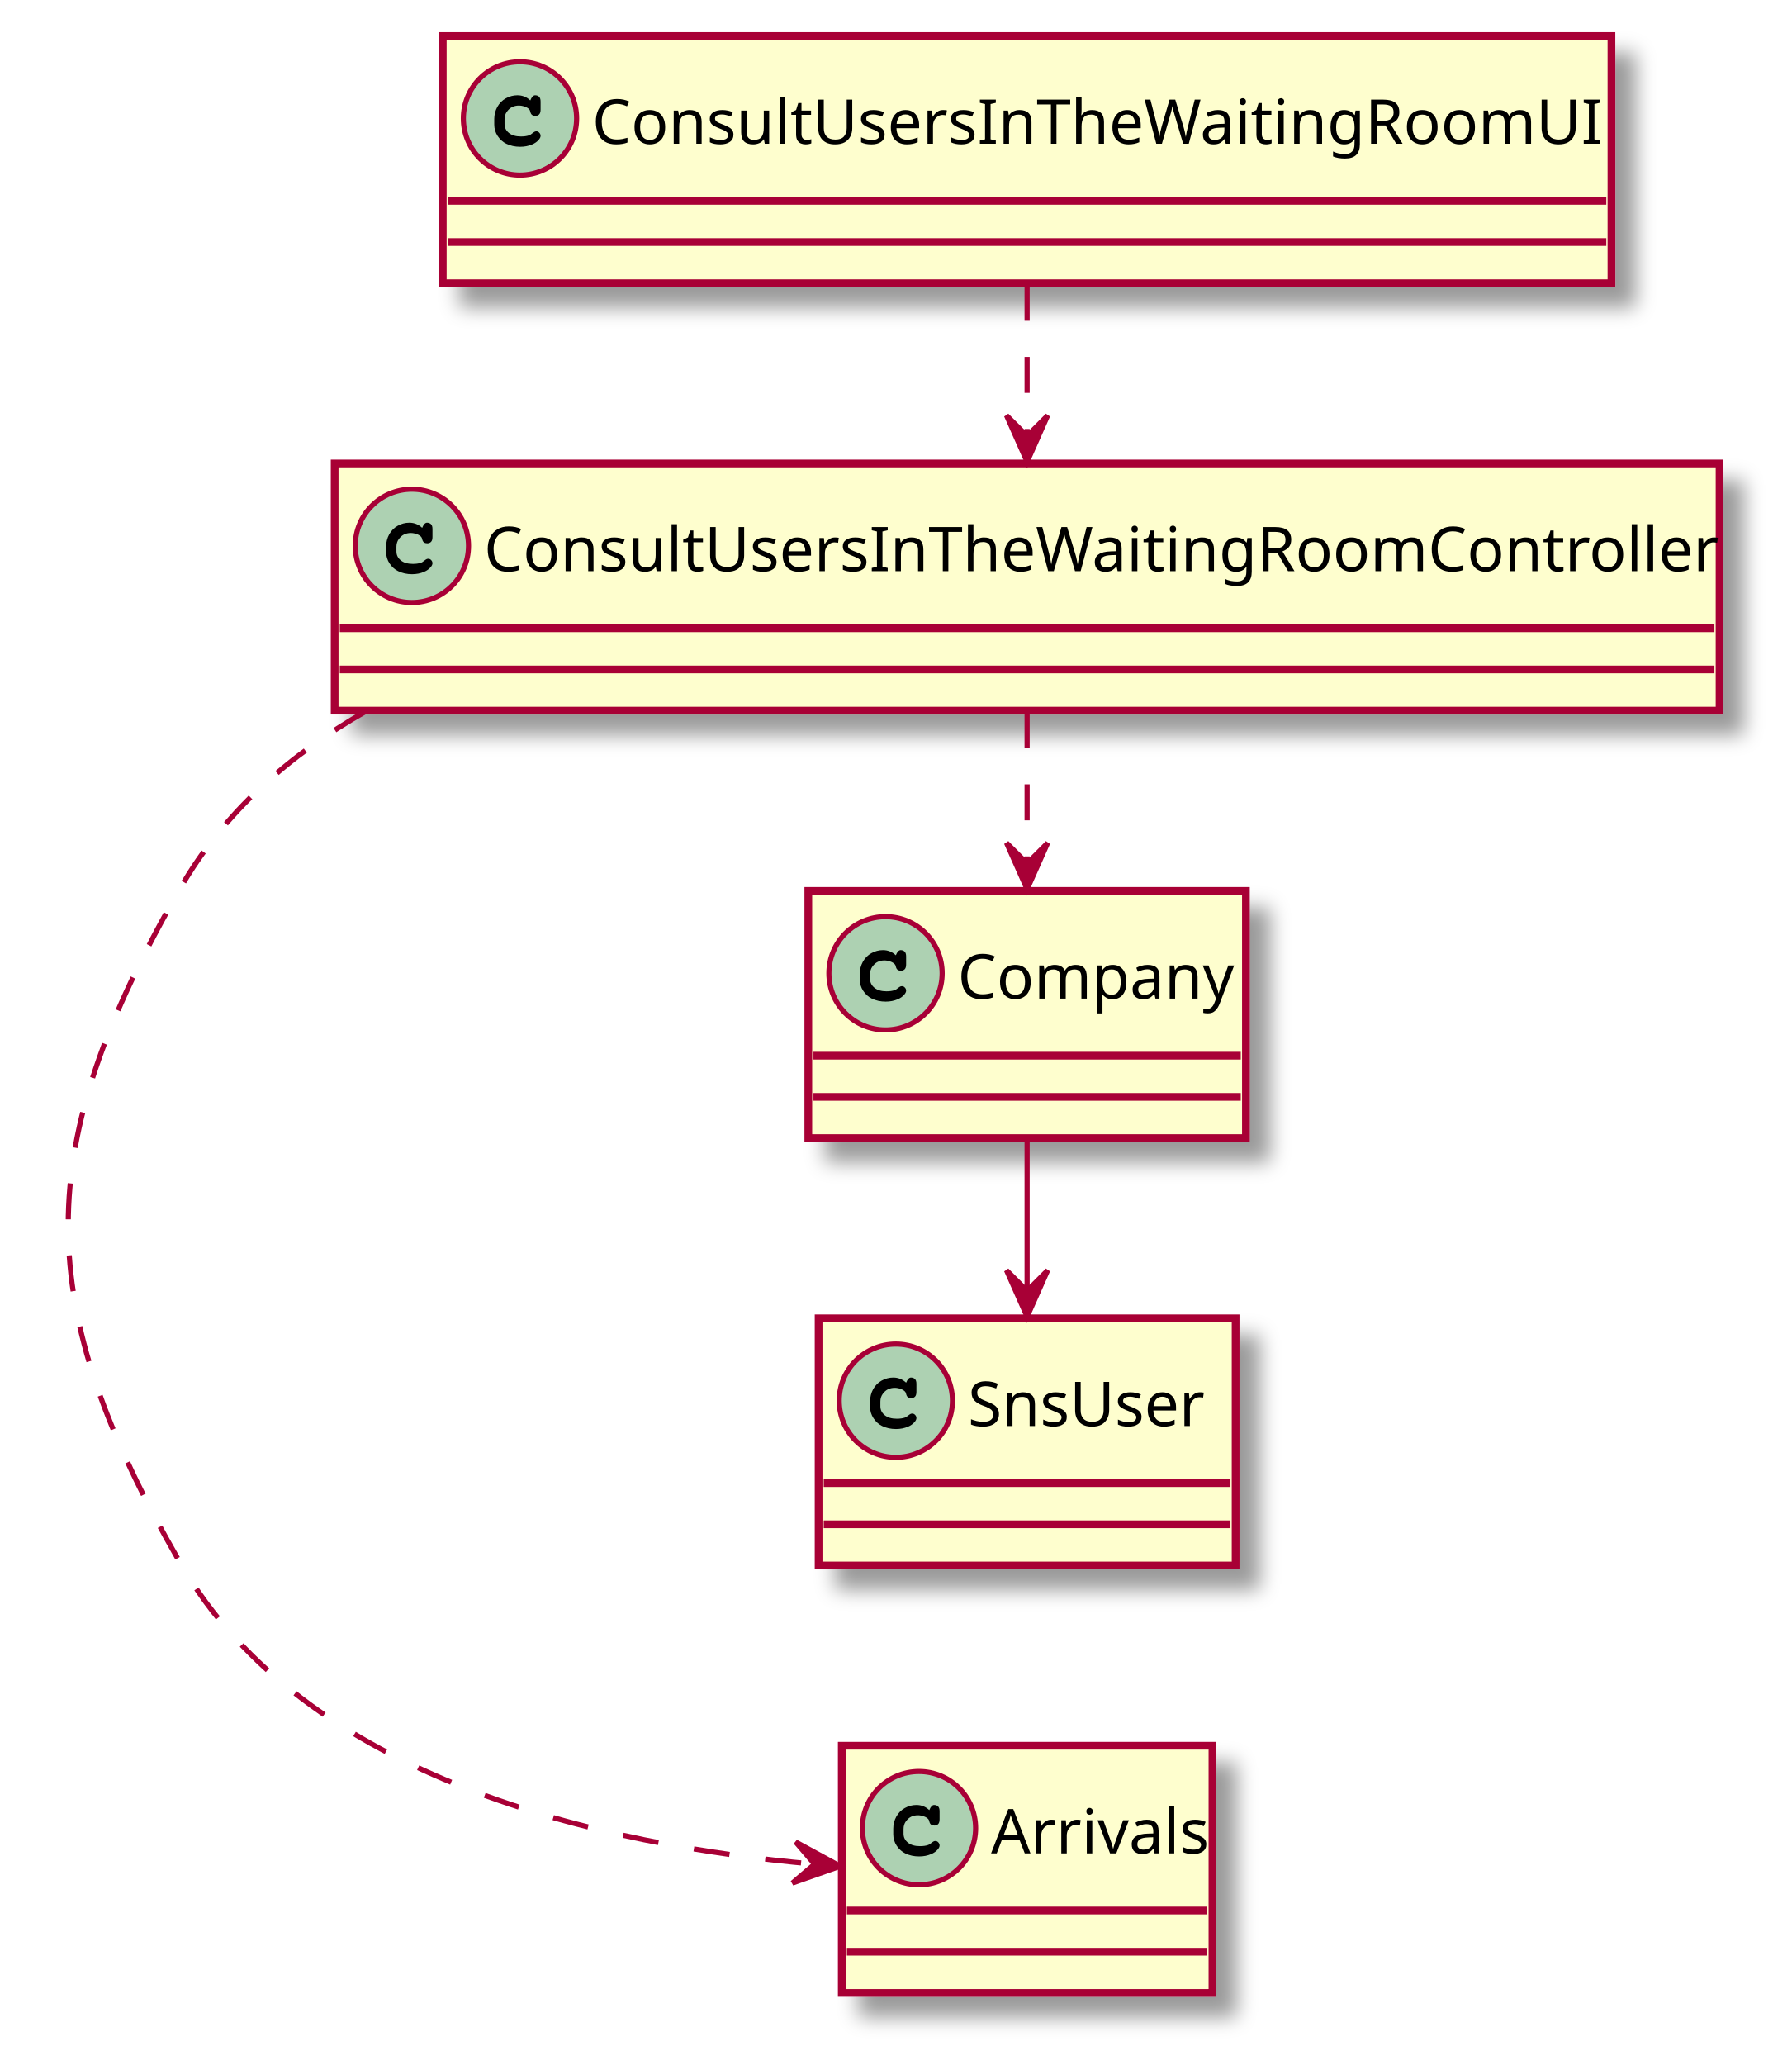
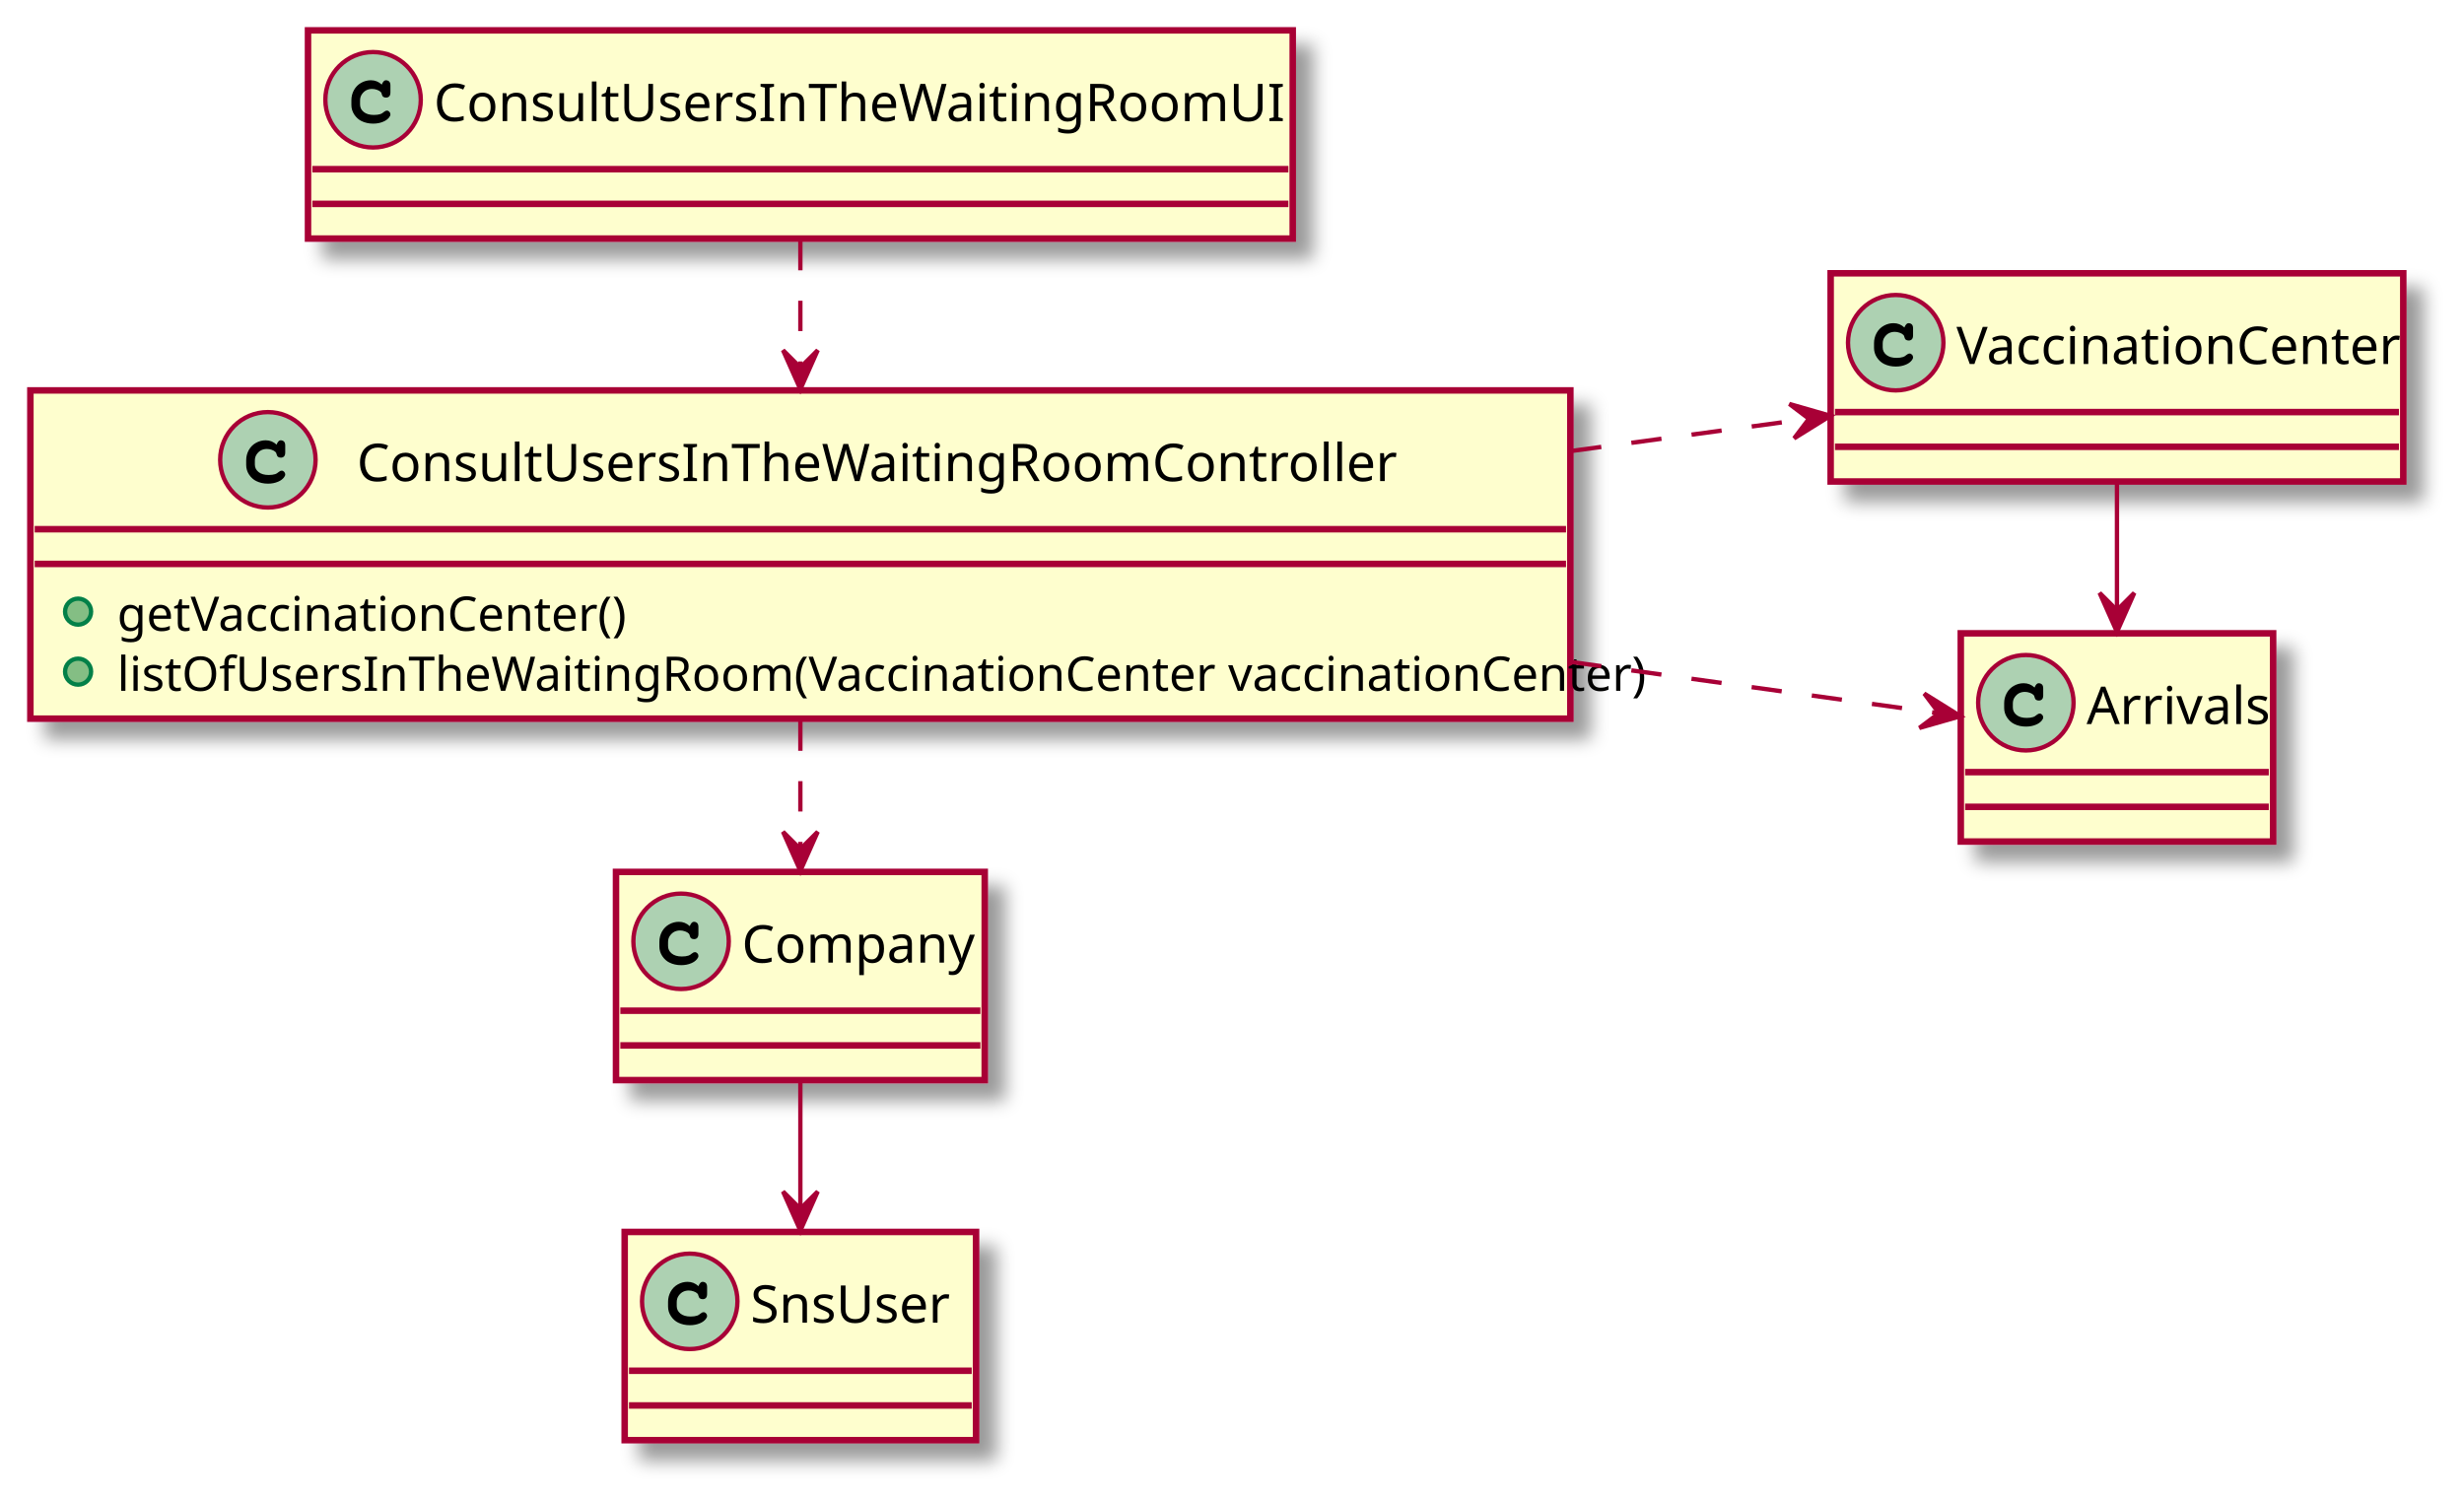
- <svg xmlns="http://www.w3.org/2000/svg" contentScriptType="application/ecmascript" contentStyleType="text/css" height="401px" preserveAspectRatio="none" style="width:348px;height:401px;background:#FFFFFF;" version="1.1" viewBox="0 0 348 401" width="348px" zoomAndPan="magnify">
+ <svg xmlns="http://www.w3.org/2000/svg" contentScriptType="application/ecmascript" contentStyleType="text/css" height="346px" preserveAspectRatio="none" style="width:568px;height:346px;background:#FFFFFF;" version="1.1" viewBox="0 0 568 346" width="568px" zoomAndPan="magnify">
  <defs>
-     <filter height="300%" id="f139f5d93s4x1e" width="300%" x="-1" y="-1">
+     <filter height="300%" id="f3w7mb5m9gmj7" width="300%" x="-1" y="-1">
      <feGaussianBlur result="blurOut" stdDeviation="2.0" />
      <feColorMatrix in="blurOut" result="blurOut2" type="matrix" values="0 0 0 0 0 0 0 0 0 0 0 0 0 0 0 0 0 0 .4 0" />
      <feOffset dx="4.0" dy="4.0" in="blurOut2" result="blurOut3" />
      <feBlend in="SourceGraphic" in2="blurOut3" mode="normal" />
    </filter>
  </defs>
  <g>
-     <rect codeLine="6" fill="#FEFECE" filter="url(#f139f5d93s4x1e)" height="48" id="ConsultUsersInTheWaitingRoomUI" style="stroke:#A80036;stroke-width:1.5;" width="227" x="86" y="7" />
-     <ellipse cx="101" cy="23" fill="#ADD1B2" rx="11" ry="11" style="stroke:#A80036;stroke-width:1.0;" />
-     <path d="M103,19.5 Q103.203,19 103.438,18.75 Q103.672,18.5 103.938,18.5 Q104.406,18.5 104.703,18.781 Q105,19.062 105,19.719 L105,21.281 Q105,21.938 104.719,22.219 Q104.438,22.5 104,22.5 Q103.609,22.5 103.359,22.328 Q103.109,22.156 103,21.703 Q102.953,21.391 102.781,21.219 Q102.469,20.891 101.906,20.703 Q101.344,20.5 100.781,20.5 Q100.078,20.5 99.484,20.781 Q98.906,21.062 98.453,21.688 Q98,22.312 98,23.172 L98,24.094 Q98,25.125 98.844,25.812 Q99.688,26.5 101.188,26.5 Q102.078,26.5 102.703,26.297 Q103.062,26.188 103.469,25.828 Q103.734,25.625 103.875,25.562 Q104.016,25.5 104.188,25.5 Q104.516,25.5 104.75,25.766 Q105,26.016 105,26.375 Q105,26.719 104.656,27.125 Q104.156,27.719 103.359,28.047 Q102.312,28.5 101.031,28.5 Q99.531,28.5 98.328,27.906 Q97.359,27.438 96.672,26.422 Q96,25.406 96,24.203 L96,23.109 Q96,21.859 96.594,20.766 Q97.203,19.672 98.25,19.094 Q99.312,18.5 100.5,18.5 Q101.219,18.5 101.844,18.75 Q102.469,19 103,19.5 Z " fill="#000000" />
-     <text fill="#000000" font-family="sans-serif" font-size="12" lengthAdjust="spacing" textLength="195" x="115" y="27.91">ConsultUsersInTheWaitingRoomUI</text>
-     <line style="stroke:#A80036;stroke-width:1.5;" x1="87" x2="312" y1="39" y2="39" />
-     <line style="stroke:#A80036;stroke-width:1.5;" x1="87" x2="312" y1="47" y2="47" />
-     <rect codeLine="8" fill="#FEFECE" filter="url(#f139f5d93s4x1e)" height="48" id="ConsultUsersInTheWaitingRoomController" style="stroke:#A80036;stroke-width:1.5;" width="269" x="65" y="90" />
-     <ellipse cx="80" cy="106" fill="#ADD1B2" rx="11" ry="11" style="stroke:#A80036;stroke-width:1.0;" />
-     <path d="M82,102.5 Q82.203,102 82.438,101.75 Q82.672,101.5 82.938,101.5 Q83.406,101.5 83.703,101.781 Q84,102.062 84,102.719 L84,104.281 Q84,104.938 83.719,105.219 Q83.438,105.5 83,105.5 Q82.609,105.5 82.359,105.328 Q82.109,105.156 82,104.703 Q81.953,104.391 81.781,104.219 Q81.469,103.891 80.906,103.703 Q80.344,103.5 79.781,103.5 Q79.078,103.5 78.484,103.781 Q77.906,104.062 77.453,104.688 Q77,105.312 77,106.172 L77,107.094 Q77,108.125 77.844,108.812 Q78.688,109.5 80.188,109.5 Q81.078,109.5 81.703,109.297 Q82.062,109.188 82.469,108.828 Q82.734,108.625 82.875,108.562 Q83.016,108.5 83.188,108.5 Q83.516,108.5 83.75,108.766 Q84,109.016 84,109.375 Q84,109.719 83.656,110.125 Q83.156,110.719 82.359,111.047 Q81.312,111.5 80.031,111.5 Q78.531,111.5 77.328,110.906 Q76.359,110.438 75.672,109.422 Q75,108.406 75,107.203 L75,106.109 Q75,104.859 75.594,103.766 Q76.203,102.672 77.25,102.094 Q78.312,101.5 79.5,101.5 Q80.219,101.5 80.844,101.75 Q81.469,102 82,102.5 Z " fill="#000000" />
-     <text fill="#000000" font-family="sans-serif" font-size="12" lengthAdjust="spacing" textLength="237" x="94" y="110.91">ConsultUsersInTheWaitingRoomController</text>
-     <line style="stroke:#A80036;stroke-width:1.5;" x1="66" x2="333" y1="122" y2="122" />
-     <line style="stroke:#A80036;stroke-width:1.5;" x1="66" x2="333" y1="130" y2="130" />
-     <rect codeLine="10" fill="#FEFECE" filter="url(#f139f5d93s4x1e)" height="48" id="Arrivals" style="stroke:#A80036;stroke-width:1.5;" width="72" x="163.5" y="339" />
-     <ellipse cx="178.5" cy="355" fill="#ADD1B2" rx="11" ry="11" style="stroke:#A80036;stroke-width:1.0;" />
-     <path d="M180.5,351.5 Q180.703,351 180.938,350.75 Q181.172,350.5 181.438,350.5 Q181.906,350.5 182.203,350.781 Q182.5,351.062 182.5,351.719 L182.5,353.281 Q182.5,353.938 182.219,354.219 Q181.938,354.5 181.5,354.5 Q181.109,354.5 180.859,354.328 Q180.609,354.156 180.5,353.703 Q180.453,353.391 180.281,353.219 Q179.969,352.891 179.406,352.703 Q178.844,352.5 178.281,352.5 Q177.578,352.5 176.984,352.781 Q176.406,353.062 175.953,353.688 Q175.5,354.312 175.5,355.172 L175.5,356.094 Q175.5,357.125 176.344,357.812 Q177.188,358.5 178.688,358.5 Q179.578,358.5 180.203,358.297 Q180.562,358.188 180.969,357.828 Q181.234,357.625 181.375,357.562 Q181.516,357.5 181.688,357.5 Q182.016,357.5 182.25,357.766 Q182.5,358.016 182.5,358.375 Q182.5,358.719 182.156,359.125 Q181.656,359.719 180.859,360.047 Q179.812,360.5 178.531,360.5 Q177.031,360.5 175.828,359.906 Q174.859,359.438 174.172,358.422 Q173.5,357.406 173.5,356.203 L173.5,355.109 Q173.5,353.859 174.094,352.766 Q174.703,351.672 175.75,351.094 Q176.812,350.5 178,350.5 Q178.719,350.5 179.344,350.75 Q179.969,351 180.5,351.5 Z " fill="#000000" />
-     <text fill="#000000" font-family="sans-serif" font-size="12" lengthAdjust="spacing" textLength="40" x="192.5" y="359.91">Arrivals</text>
-     <line style="stroke:#A80036;stroke-width:1.5;" x1="164.5" x2="234.5" y1="371" y2="371" />
-     <line style="stroke:#A80036;stroke-width:1.5;" x1="164.5" x2="234.5" y1="379" y2="379" />
-     <rect codeLine="12" fill="#FEFECE" filter="url(#f139f5d93s4x1e)" height="48" id="Company" style="stroke:#A80036;stroke-width:1.5;" width="85" x="157" y="173" />
-     <ellipse cx="172" cy="189" fill="#ADD1B2" rx="11" ry="11" style="stroke:#A80036;stroke-width:1.0;" />
-     <path d="M174,185.5 Q174.203,185 174.438,184.75 Q174.672,184.5 174.938,184.5 Q175.406,184.5 175.703,184.781 Q176,185.062 176,185.719 L176,187.281 Q176,187.938 175.719,188.219 Q175.438,188.5 175,188.5 Q174.609,188.5 174.359,188.328 Q174.109,188.156 174,187.703 Q173.953,187.391 173.781,187.219 Q173.469,186.891 172.906,186.703 Q172.344,186.5 171.781,186.5 Q171.078,186.5 170.484,186.781 Q169.906,187.062 169.453,187.688 Q169,188.312 169,189.172 L169,190.094 Q169,191.125 169.844,191.812 Q170.688,192.5 172.188,192.5 Q173.078,192.5 173.703,192.297 Q174.062,192.188 174.469,191.828 Q174.734,191.625 174.875,191.562 Q175.016,191.5 175.188,191.5 Q175.516,191.5 175.75,191.766 Q176,192.016 176,192.375 Q176,192.719 175.656,193.125 Q175.156,193.719 174.359,194.047 Q173.312,194.5 172.031,194.5 Q170.531,194.5 169.328,193.906 Q168.359,193.438 167.672,192.422 Q167,191.406 167,190.203 L167,189.109 Q167,187.859 167.594,186.766 Q168.203,185.672 169.25,185.094 Q170.312,184.5 171.5,184.5 Q172.219,184.5 172.844,184.75 Q173.469,185 174,185.5 Z " fill="#000000" />
-     <text fill="#000000" font-family="sans-serif" font-size="12" lengthAdjust="spacing" textLength="53" x="186" y="193.91">Company</text>
-     <line style="stroke:#A80036;stroke-width:1.5;" x1="158" x2="241" y1="205" y2="205" />
-     <line style="stroke:#A80036;stroke-width:1.5;" x1="158" x2="241" y1="213" y2="213" />
-     <rect codeLine="14" fill="#FEFECE" filter="url(#f139f5d93s4x1e)" height="48" id="SnsUser" style="stroke:#A80036;stroke-width:1.5;" width="81" x="159" y="256" />
-     <ellipse cx="174" cy="272" fill="#ADD1B2" rx="11" ry="11" style="stroke:#A80036;stroke-width:1.0;" />
-     <path d="M176,268.5 Q176.203,268 176.438,267.75 Q176.672,267.5 176.938,267.5 Q177.406,267.5 177.703,267.781 Q178,268.062 178,268.719 L178,270.281 Q178,270.938 177.719,271.219 Q177.438,271.5 177,271.5 Q176.609,271.5 176.359,271.328 Q176.109,271.156 176,270.703 Q175.953,270.391 175.781,270.219 Q175.469,269.891 174.906,269.703 Q174.344,269.5 173.781,269.5 Q173.078,269.5 172.484,269.781 Q171.906,270.062 171.453,270.688 Q171,271.312 171,272.172 L171,273.094 Q171,274.125 171.844,274.812 Q172.688,275.5 174.188,275.5 Q175.078,275.5 175.703,275.297 Q176.062,275.188 176.469,274.828 Q176.734,274.625 176.875,274.562 Q177.016,274.5 177.188,274.5 Q177.516,274.5 177.75,274.766 Q178,275.016 178,275.375 Q178,275.719 177.656,276.125 Q177.156,276.719 176.359,277.047 Q175.312,277.5 174.031,277.5 Q172.531,277.5 171.328,276.906 Q170.359,276.438 169.672,275.422 Q169,274.406 169,273.203 L169,272.109 Q169,270.859 169.594,269.766 Q170.203,268.672 171.25,268.094 Q172.312,267.5 173.5,267.5 Q174.219,267.5 174.844,267.75 Q175.469,268 176,268.5 Z " fill="#000000" />
-     <text fill="#000000" font-family="sans-serif" font-size="12" lengthAdjust="spacing" textLength="49" x="188" y="276.91">SnsUser</text>
-     <line style="stroke:#A80036;stroke-width:1.5;" x1="160" x2="239" y1="288" y2="288" />
-     <line style="stroke:#A80036;stroke-width:1.5;" x1="160" x2="239" y1="296" y2="296" />
-     <path codeLine="19" d="M199.5,55.3 C199.5,65.06 199.5,74.82 199.5,84.58 " fill="none" id="ConsultUsersInTheWaitingRoomUI-to-ConsultUsersInTheWaitingRoomController" style="stroke:#A80036;stroke-width:1.0;stroke-dasharray:7.0,7.0;" />
-     <polygon fill="#A80036" points="199.5,89.68,203.5,80.68,199.5,84.68,195.5,80.68,199.5,89.68" style="stroke:#A80036;stroke-width:1.0;" />
-     <path codeLine="20" d="M71.04,138.15 C56.31,146.5 43.53,157.65 35,172.5 C6,222.99 6,253.01 35,303.5 C59.25,345.72 117.63,358.39 157.89,361.97 " fill="none" id="ConsultUsersInTheWaitingRoomController-to-Arrivals" style="stroke:#A80036;stroke-width:1.0;stroke-dasharray:7.0,7.0;" />
-     <polygon fill="#A80036" points="163.2,362.4,154.549,357.693,158.216,362,153.909,365.667,163.2,362.4" style="stroke:#A80036;stroke-width:1.0;" />
-     <path codeLine="21" d="M199.5,138.3 C199.5,148.06 199.5,157.82 199.5,167.58 " fill="none" id="ConsultUsersInTheWaitingRoomController-to-Company" style="stroke:#A80036;stroke-width:1.0;stroke-dasharray:7.0,7.0;" />
-     <polygon fill="#A80036" points="199.5,172.68,203.5,163.68,199.5,167.68,195.5,163.68,199.5,172.68" style="stroke:#A80036;stroke-width:1.0;" />
-     <path codeLine="22" d="M199.5,221.3 C199.5,231.06 199.5,240.82 199.5,250.58 " fill="none" id="Company-to-SnsUser" style="stroke:#A80036;stroke-width:1.0;" />
-     <polygon fill="#A80036" points="199.5,255.68,203.5,246.68,199.5,250.68,195.5,246.68,199.5,255.68" style="stroke:#A80036;stroke-width:1.0;" />
+     <rect codeLine="6" fill="#FEFECE" filter="url(#f3w7mb5m9gmj7)" height="48" id="ConsultUsersInTheWaitingRoomUI" style="stroke:#A80036;stroke-width:1.5;" width="227" x="71" y="7" />
+     <ellipse cx="86" cy="23" fill="#ADD1B2" rx="11" ry="11" style="stroke:#A80036;stroke-width:1.0;" />
+     <path d="M88,19.5 Q88.203,19 88.438,18.75 Q88.672,18.5 88.938,18.5 Q89.406,18.5 89.703,18.781 Q90,19.062 90,19.719 L90,21.281 Q90,21.938 89.719,22.219 Q89.438,22.5 89,22.5 Q88.609,22.5 88.359,22.328 Q88.109,22.156 88,21.703 Q87.953,21.391 87.781,21.219 Q87.469,20.891 86.906,20.703 Q86.344,20.5 85.781,20.5 Q85.078,20.5 84.484,20.781 Q83.906,21.062 83.453,21.688 Q83,22.312 83,23.172 L83,24.094 Q83,25.125 83.844,25.812 Q84.688,26.5 86.188,26.5 Q87.078,26.5 87.703,26.297 Q88.062,26.188 88.469,25.828 Q88.734,25.625 88.875,25.562 Q89.016,25.5 89.188,25.5 Q89.516,25.5 89.75,25.766 Q90,26.016 90,26.375 Q90,26.719 89.656,27.125 Q89.156,27.719 88.359,28.047 Q87.312,28.5 86.031,28.5 Q84.531,28.5 83.328,27.906 Q82.359,27.438 81.672,26.422 Q81,25.406 81,24.203 L81,23.109 Q81,21.859 81.594,20.766 Q82.203,19.672 83.25,19.094 Q84.312,18.5 85.5,18.5 Q86.219,18.5 86.844,18.75 Q87.469,19 88,19.5 Z " fill="#000000" />
+     <text fill="#000000" font-family="sans-serif" font-size="12" lengthAdjust="spacing" textLength="195" x="100" y="27.91">ConsultUsersInTheWaitingRoomUI</text>
+     <line style="stroke:#A80036;stroke-width:1.5;" x1="72" x2="297" y1="39" y2="39" />
+     <line style="stroke:#A80036;stroke-width:1.5;" x1="72" x2="297" y1="47" y2="47" />
+     <rect codeLine="8" fill="#FEFECE" filter="url(#f3w7mb5m9gmj7)" height="75.672" id="ConsultUsersInTheWaitingRoomController" style="stroke:#A80036;stroke-width:1.5;" width="355" x="7" y="90" />
+     <ellipse cx="61.75" cy="106" fill="#ADD1B2" rx="11" ry="11" style="stroke:#A80036;stroke-width:1.0;" />
+     <path d="M63.75,102.5 Q63.953,102 64.188,101.75 Q64.422,101.5 64.688,101.5 Q65.156,101.5 65.453,101.781 Q65.75,102.062 65.75,102.719 L65.75,104.281 Q65.75,104.938 65.469,105.219 Q65.188,105.5 64.75,105.5 Q64.359,105.5 64.109,105.328 Q63.859,105.156 63.75,104.703 Q63.703,104.391 63.531,104.219 Q63.219,103.891 62.656,103.703 Q62.094,103.5 61.531,103.5 Q60.828,103.5 60.234,103.781 Q59.656,104.062 59.203,104.688 Q58.75,105.312 58.75,106.172 L58.75,107.094 Q58.75,108.125 59.594,108.812 Q60.438,109.5 61.938,109.5 Q62.828,109.5 63.453,109.297 Q63.812,109.188 64.219,108.828 Q64.484,108.625 64.625,108.562 Q64.766,108.5 64.938,108.5 Q65.266,108.5 65.5,108.766 Q65.75,109.016 65.75,109.375 Q65.75,109.719 65.406,110.125 Q64.906,110.719 64.109,111.047 Q63.062,111.5 61.781,111.5 Q60.281,111.5 59.078,110.906 Q58.109,110.438 57.422,109.422 Q56.75,108.406 56.75,107.203 L56.75,106.109 Q56.75,104.859 57.344,103.766 Q57.953,102.672 59,102.094 Q60.062,101.5 61.25,101.5 Q61.969,101.5 62.594,101.75 Q63.219,102 63.75,102.5 Z " fill="#000000" />
+     <text fill="#000000" font-family="sans-serif" font-size="12" lengthAdjust="spacing" textLength="237" x="82.25" y="110.91">ConsultUsersInTheWaitingRoomController</text>
+     <line style="stroke:#A80036;stroke-width:1.5;" x1="8" x2="361" y1="122" y2="122" />
+     <line style="stroke:#A80036;stroke-width:1.5;" x1="8" x2="361" y1="130" y2="130" />
+     <ellipse cx="18" cy="141" fill="#84BE84" rx="3" ry="3" style="stroke:#038048;stroke-width:1.0;" />
+     <text fill="#000000" font-family="sans-serif" font-size="11" lengthAdjust="spacing" textLength="112" x="27" y="145.419">getVaccinationCenter()</text>
+     <ellipse cx="18" cy="154.836" fill="#84BE84" rx="3" ry="3" style="stroke:#038048;stroke-width:1.0;" />
+     <text fill="#000000" font-family="sans-serif" font-size="11" lengthAdjust="spacing" textLength="329" x="27" y="159.255">listOfUsersInTheWaitingRoom(VaccinationCenter vaccinationCenter)</text>
+     <rect codeLine="13" fill="#FEFECE" filter="url(#f3w7mb5m9gmj7)" height="48" id="Arrivals" style="stroke:#A80036;stroke-width:1.5;" width="72" x="452" y="146" />
+     <ellipse cx="467" cy="162" fill="#ADD1B2" rx="11" ry="11" style="stroke:#A80036;stroke-width:1.0;" />
+     <path d="M469,158.5 Q469.203,158 469.438,157.75 Q469.672,157.5 469.938,157.5 Q470.406,157.5 470.703,157.781 Q471,158.062 471,158.719 L471,160.281 Q471,160.938 470.719,161.219 Q470.438,161.5 470,161.5 Q469.609,161.5 469.359,161.328 Q469.109,161.156 469,160.703 Q468.953,160.391 468.781,160.219 Q468.469,159.891 467.906,159.703 Q467.344,159.5 466.781,159.5 Q466.078,159.5 465.484,159.781 Q464.906,160.062 464.453,160.688 Q464,161.312 464,162.172 L464,163.094 Q464,164.125 464.844,164.812 Q465.688,165.5 467.188,165.5 Q468.078,165.5 468.703,165.297 Q469.062,165.188 469.469,164.828 Q469.734,164.625 469.875,164.562 Q470.016,164.5 470.188,164.5 Q470.516,164.5 470.75,164.766 Q471,165.016 471,165.375 Q471,165.719 470.656,166.125 Q470.156,166.719 469.359,167.047 Q468.312,167.5 467.031,167.5 Q465.531,167.5 464.328,166.906 Q463.359,166.438 462.672,165.422 Q462,164.406 462,163.203 L462,162.109 Q462,160.859 462.594,159.766 Q463.203,158.672 464.25,158.094 Q465.312,157.5 466.5,157.5 Q467.219,157.5 467.844,157.75 Q468.469,158 469,158.5 Z " fill="#000000" />
+     <text fill="#000000" font-family="sans-serif" font-size="12" lengthAdjust="spacing" textLength="40" x="481" y="166.91">Arrivals</text>
+     <line style="stroke:#A80036;stroke-width:1.5;" x1="453" x2="523" y1="178" y2="178" />
+     <line style="stroke:#A80036;stroke-width:1.5;" x1="453" x2="523" y1="186" y2="186" />
+     <rect codeLine="15" fill="#FEFECE" filter="url(#f3w7mb5m9gmj7)" height="48" id="VaccinationCenter" style="stroke:#A80036;stroke-width:1.5;" width="132" x="422" y="63" />
+     <ellipse cx="437" cy="79" fill="#ADD1B2" rx="11" ry="11" style="stroke:#A80036;stroke-width:1.0;" />
+     <path d="M439,75.5 Q439.203,75 439.438,74.75 Q439.672,74.5 439.938,74.5 Q440.406,74.5 440.703,74.781 Q441,75.062 441,75.719 L441,77.281 Q441,77.938 440.719,78.219 Q440.438,78.5 440,78.5 Q439.609,78.5 439.359,78.328 Q439.109,78.156 439,77.703 Q438.953,77.391 438.781,77.219 Q438.469,76.891 437.906,76.703 Q437.344,76.5 436.781,76.5 Q436.078,76.5 435.484,76.781 Q434.906,77.062 434.453,77.688 Q434,78.312 434,79.172 L434,80.094 Q434,81.125 434.844,81.812 Q435.688,82.5 437.188,82.5 Q438.078,82.5 438.703,82.297 Q439.062,82.188 439.469,81.828 Q439.734,81.625 439.875,81.562 Q440.016,81.5 440.188,81.5 Q440.516,81.5 440.75,81.766 Q441,82.016 441,82.375 Q441,82.719 440.656,83.125 Q440.156,83.719 439.359,84.047 Q438.312,84.5 437.031,84.5 Q435.531,84.5 434.328,83.906 Q433.359,83.438 432.672,82.422 Q432,81.406 432,80.203 L432,79.109 Q432,77.859 432.594,76.766 Q433.203,75.672 434.25,75.094 Q435.312,74.5 436.5,74.5 Q437.219,74.5 437.844,74.75 Q438.469,75 439,75.5 Z " fill="#000000" />
+     <text fill="#000000" font-family="sans-serif" font-size="12" lengthAdjust="spacing" textLength="100" x="451" y="83.91">VaccinationCenter</text>
+     <line style="stroke:#A80036;stroke-width:1.5;" x1="423" x2="553" y1="95" y2="95" />
+     <line style="stroke:#A80036;stroke-width:1.5;" x1="423" x2="553" y1="103" y2="103" />
+     <rect codeLine="17" fill="#FEFECE" filter="url(#f3w7mb5m9gmj7)" height="48" id="Company" style="stroke:#A80036;stroke-width:1.5;" width="85" x="142" y="201" />
+     <ellipse cx="157" cy="217" fill="#ADD1B2" rx="11" ry="11" style="stroke:#A80036;stroke-width:1.0;" />
+     <path d="M159,213.5 Q159.203,213 159.438,212.75 Q159.672,212.5 159.938,212.5 Q160.406,212.5 160.703,212.781 Q161,213.062 161,213.719 L161,215.281 Q161,215.938 160.719,216.219 Q160.438,216.5 160,216.5 Q159.609,216.5 159.359,216.328 Q159.109,216.156 159,215.703 Q158.953,215.391 158.781,215.219 Q158.469,214.891 157.906,214.703 Q157.344,214.5 156.781,214.5 Q156.078,214.5 155.484,214.781 Q154.906,215.062 154.453,215.688 Q154,216.312 154,217.172 L154,218.094 Q154,219.125 154.844,219.812 Q155.688,220.5 157.188,220.5 Q158.078,220.5 158.703,220.297 Q159.062,220.188 159.469,219.828 Q159.734,219.625 159.875,219.562 Q160.016,219.5 160.188,219.5 Q160.516,219.5 160.75,219.766 Q161,220.016 161,220.375 Q161,220.719 160.656,221.125 Q160.156,221.719 159.359,222.047 Q158.312,222.5 157.031,222.5 Q155.531,222.5 154.328,221.906 Q153.359,221.438 152.672,220.422 Q152,219.406 152,218.203 L152,217.109 Q152,215.859 152.594,214.766 Q153.203,213.672 154.25,213.094 Q155.312,212.5 156.5,212.5 Q157.219,212.5 157.844,212.75 Q158.469,213 159,213.5 Z " fill="#000000" />
+     <text fill="#000000" font-family="sans-serif" font-size="12" lengthAdjust="spacing" textLength="53" x="171" y="221.91">Company</text>
+     <line style="stroke:#A80036;stroke-width:1.5;" x1="143" x2="226" y1="233" y2="233" />
+     <line style="stroke:#A80036;stroke-width:1.5;" x1="143" x2="226" y1="241" y2="241" />
+     <rect codeLine="19" fill="#FEFECE" filter="url(#f3w7mb5m9gmj7)" height="48" id="SnsUser" style="stroke:#A80036;stroke-width:1.5;" width="81" x="144" y="284" />
+     <ellipse cx="159" cy="300" fill="#ADD1B2" rx="11" ry="11" style="stroke:#A80036;stroke-width:1.0;" />
+     <path d="M161,296.5 Q161.203,296 161.438,295.75 Q161.672,295.5 161.938,295.5 Q162.406,295.5 162.703,295.781 Q163,296.062 163,296.719 L163,298.281 Q163,298.938 162.719,299.219 Q162.438,299.5 162,299.5 Q161.609,299.5 161.359,299.328 Q161.109,299.156 161,298.703 Q160.953,298.391 160.781,298.219 Q160.469,297.891 159.906,297.703 Q159.344,297.5 158.781,297.5 Q158.078,297.5 157.484,297.781 Q156.906,298.062 156.453,298.688 Q156,299.312 156,300.172 L156,301.094 Q156,302.125 156.844,302.812 Q157.688,303.5 159.188,303.5 Q160.078,303.5 160.703,303.297 Q161.062,303.188 161.469,302.828 Q161.734,302.625 161.875,302.562 Q162.016,302.5 162.188,302.5 Q162.516,302.5 162.75,302.766 Q163,303.016 163,303.375 Q163,303.719 162.656,304.125 Q162.156,304.719 161.359,305.047 Q160.312,305.5 159.031,305.5 Q157.531,305.5 156.328,304.906 Q155.359,304.438 154.672,303.422 Q154,302.406 154,301.203 L154,300.109 Q154,298.859 154.594,297.766 Q155.203,296.672 156.25,296.094 Q157.312,295.5 158.5,295.5 Q159.219,295.5 159.844,295.75 Q160.469,296 161,296.5 Z " fill="#000000" />
+     <text fill="#000000" font-family="sans-serif" font-size="12" lengthAdjust="spacing" textLength="49" x="173" y="304.91">SnsUser</text>
+     <line style="stroke:#A80036;stroke-width:1.5;" x1="145" x2="224" y1="316" y2="316" />
+     <line style="stroke:#A80036;stroke-width:1.5;" x1="145" x2="224" y1="324" y2="324" />
+     <path codeLine="24" d="M184.5,55.32 C184.5,65.09 184.5,74.85 184.5,84.62 " fill="none" id="ConsultUsersInTheWaitingRoomUI-to-ConsultUsersInTheWaitingRoomController" style="stroke:#A80036;stroke-width:1.0;stroke-dasharray:7.0,7.0;" />
+     <polygon fill="#A80036" points="184.5,89.73,188.5,80.73,184.5,84.73,180.5,80.73,184.5,89.73" style="stroke:#A80036;stroke-width:1.0;" />
+     <path codeLine="25" d="M362.19,152.61 C393.98,157.04 424.17,161.25 446.9,164.41 " fill="none" id="ConsultUsersInTheWaitingRoomController-to-Arrivals" style="stroke:#A80036;stroke-width:1.0;stroke-dasharray:7.0,7.0;" />
+     <polygon fill="#A80036" points="451.93,165.11,443.578,159.891,446.979,164.411,442.459,167.812,451.93,165.11" style="stroke:#A80036;stroke-width:1.0;" />
+     <path codeLine="26" d="M184.5,166.08 C184.5,175.92 184.5,185.76 184.5,195.6 " fill="none" id="ConsultUsersInTheWaitingRoomController-to-Company" style="stroke:#A80036;stroke-width:1.0;stroke-dasharray:7.0,7.0;" />
+     <polygon fill="#A80036" points="184.5,200.75,188.5,191.75,184.5,195.75,180.5,191.75,184.5,200.75" style="stroke:#A80036;stroke-width:1.0;" />
+     <path codeLine="27" d="M184.5,249.3 C184.5,259.06 184.5,268.82 184.5,278.58 " fill="none" id="Company-to-SnsUser" style="stroke:#A80036;stroke-width:1.0;" />
+     <polygon fill="#A80036" points="184.5,283.68,188.5,274.68,184.5,278.68,180.5,274.68,184.5,283.68" style="stroke:#A80036;stroke-width:1.0;" />
+     <path codeLine="28" d="M362.19,103.97 C381.41,101.36 400.05,98.82 416.81,96.55 " fill="none" id="ConsultUsersInTheWaitingRoomController-to-VaccinationCenter" style="stroke:#A80036;stroke-width:1.0;stroke-dasharray:7.0,7.0;" />
+     <polygon fill="#A80036" points="421.95,95.85,412.486,93.125,416.997,96.537,413.585,101.049,421.95,95.85" style="stroke:#A80036;stroke-width:1.0;" />
+     <path codeLine="29" d="M488,111.3 C488,121.06 488,130.82 488,140.58 " fill="none" id="VaccinationCenter-to-Arrivals" style="stroke:#A80036;stroke-width:1.0;" />
+     <polygon fill="#A80036" points="488,145.68,492,136.68,488,140.68,484,136.68,488,145.68" style="stroke:#A80036;stroke-width:1.0;" />
  </g>
</svg>
